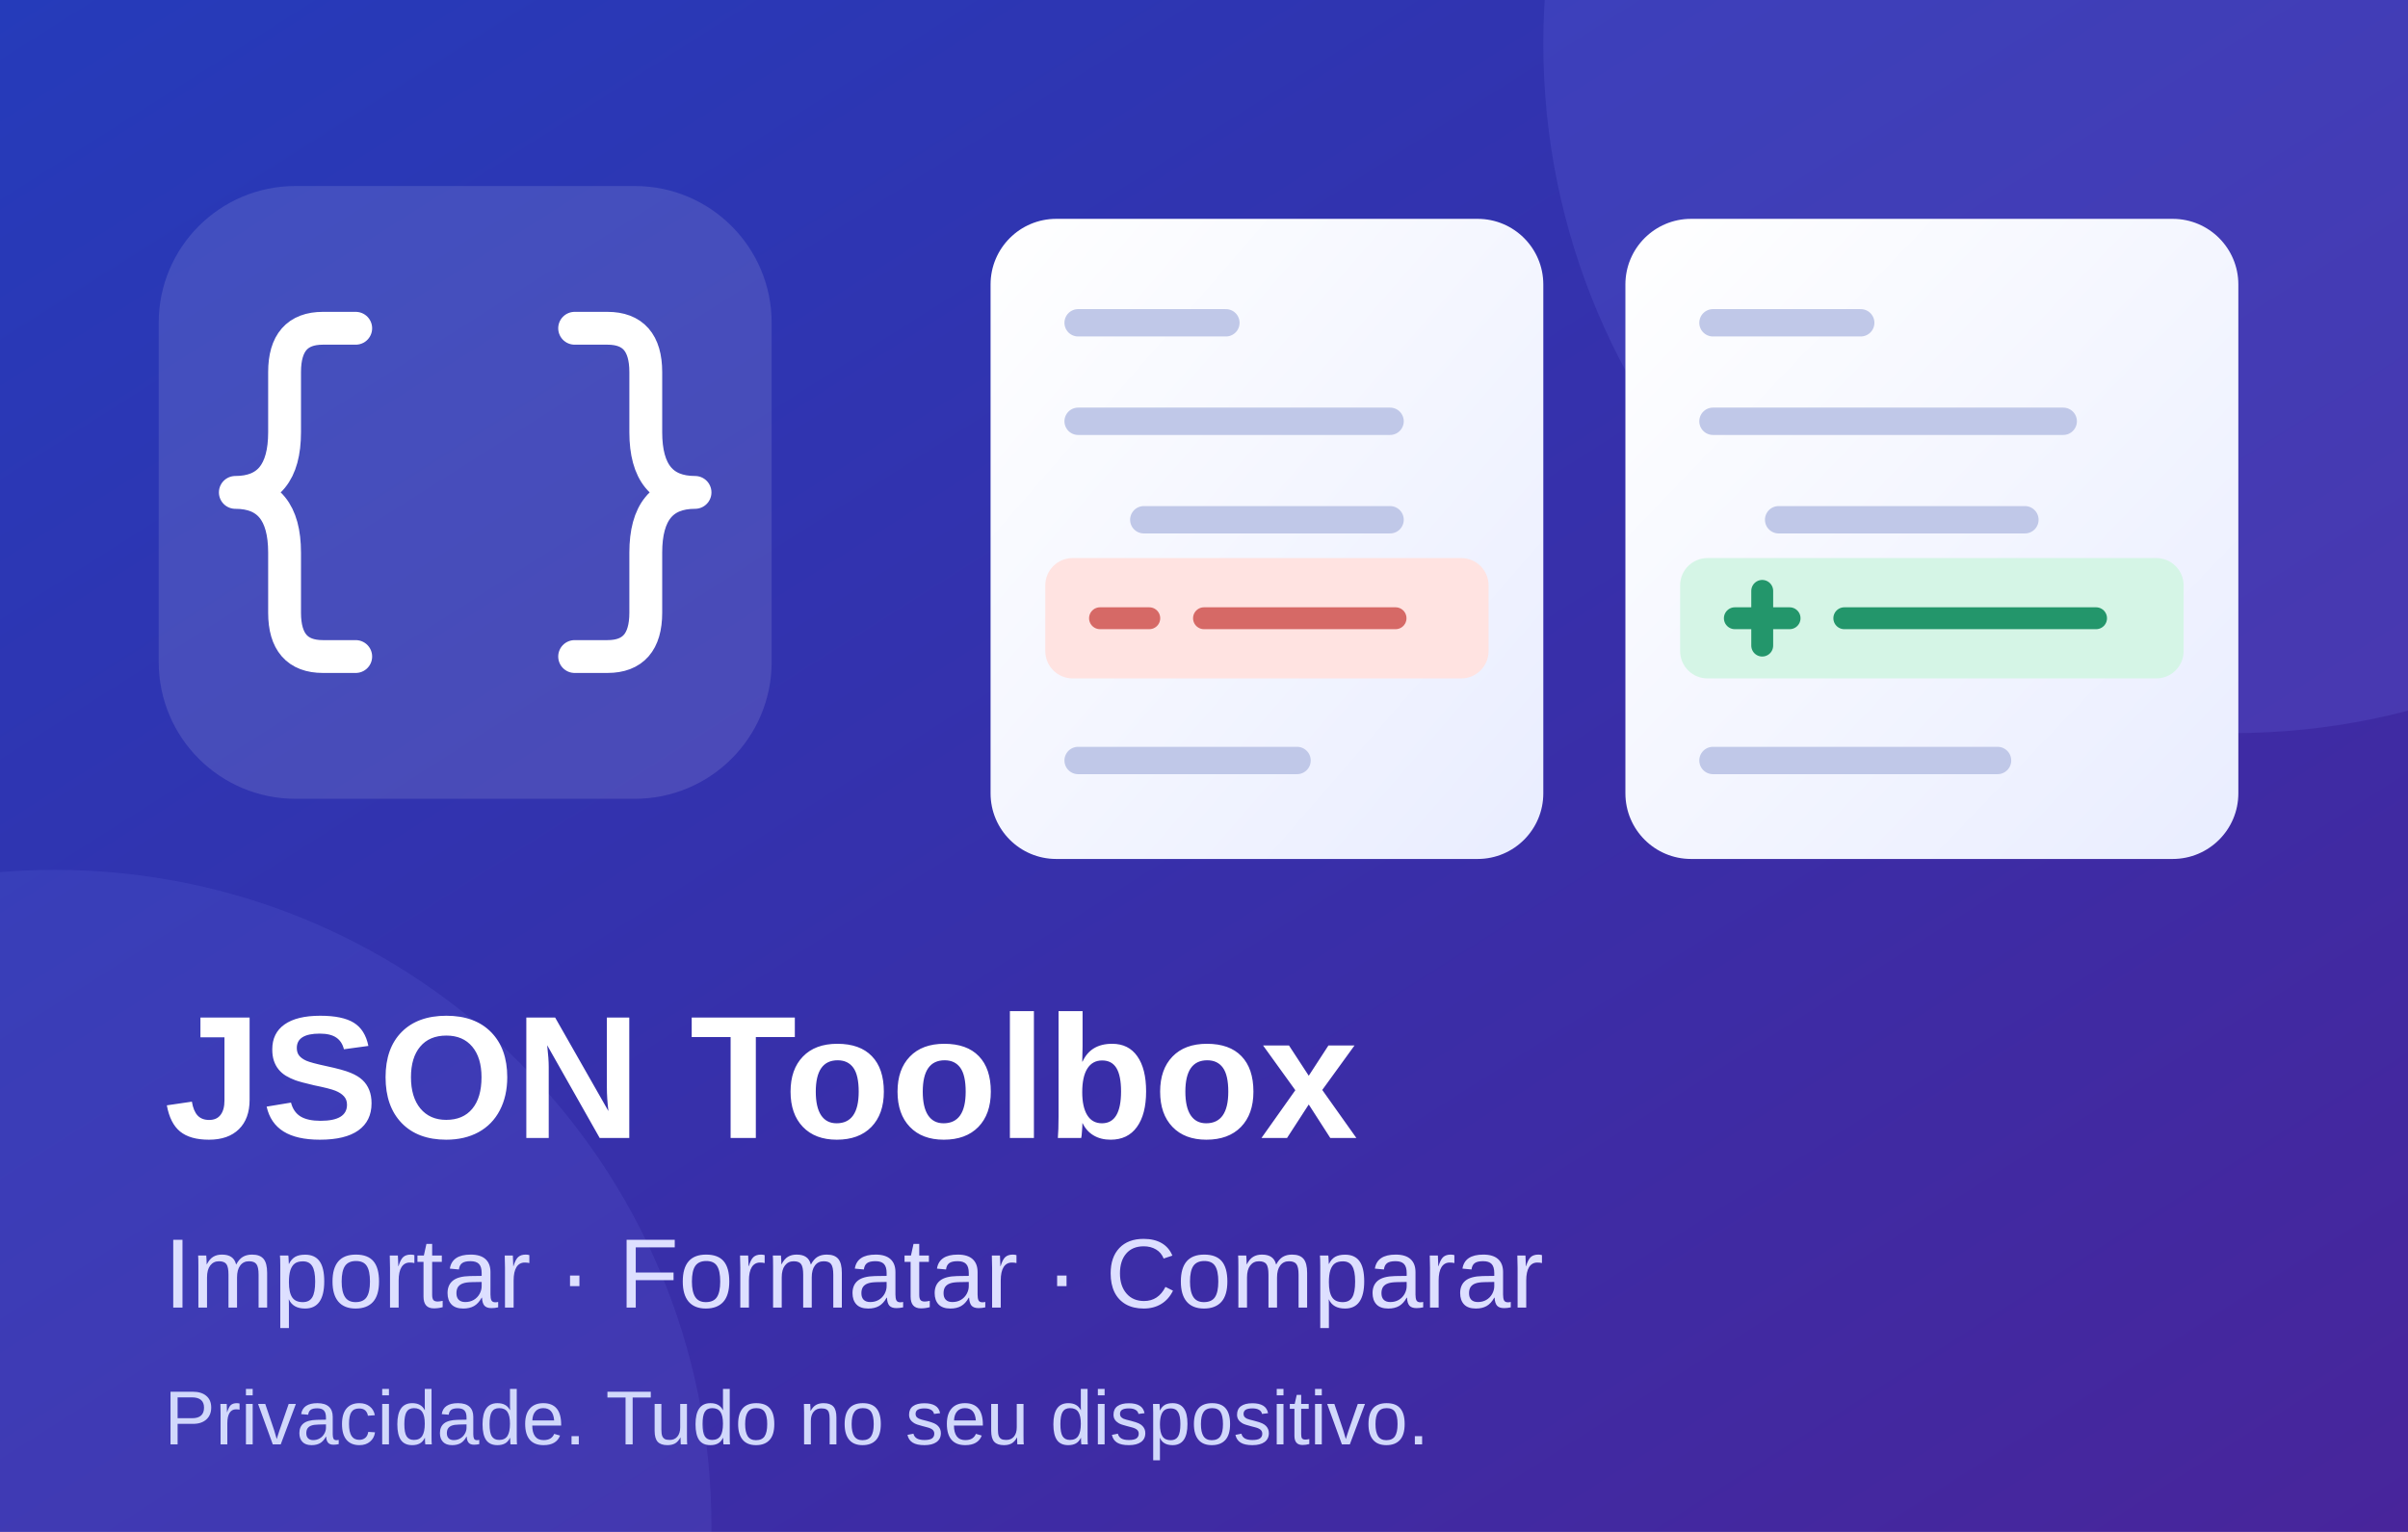
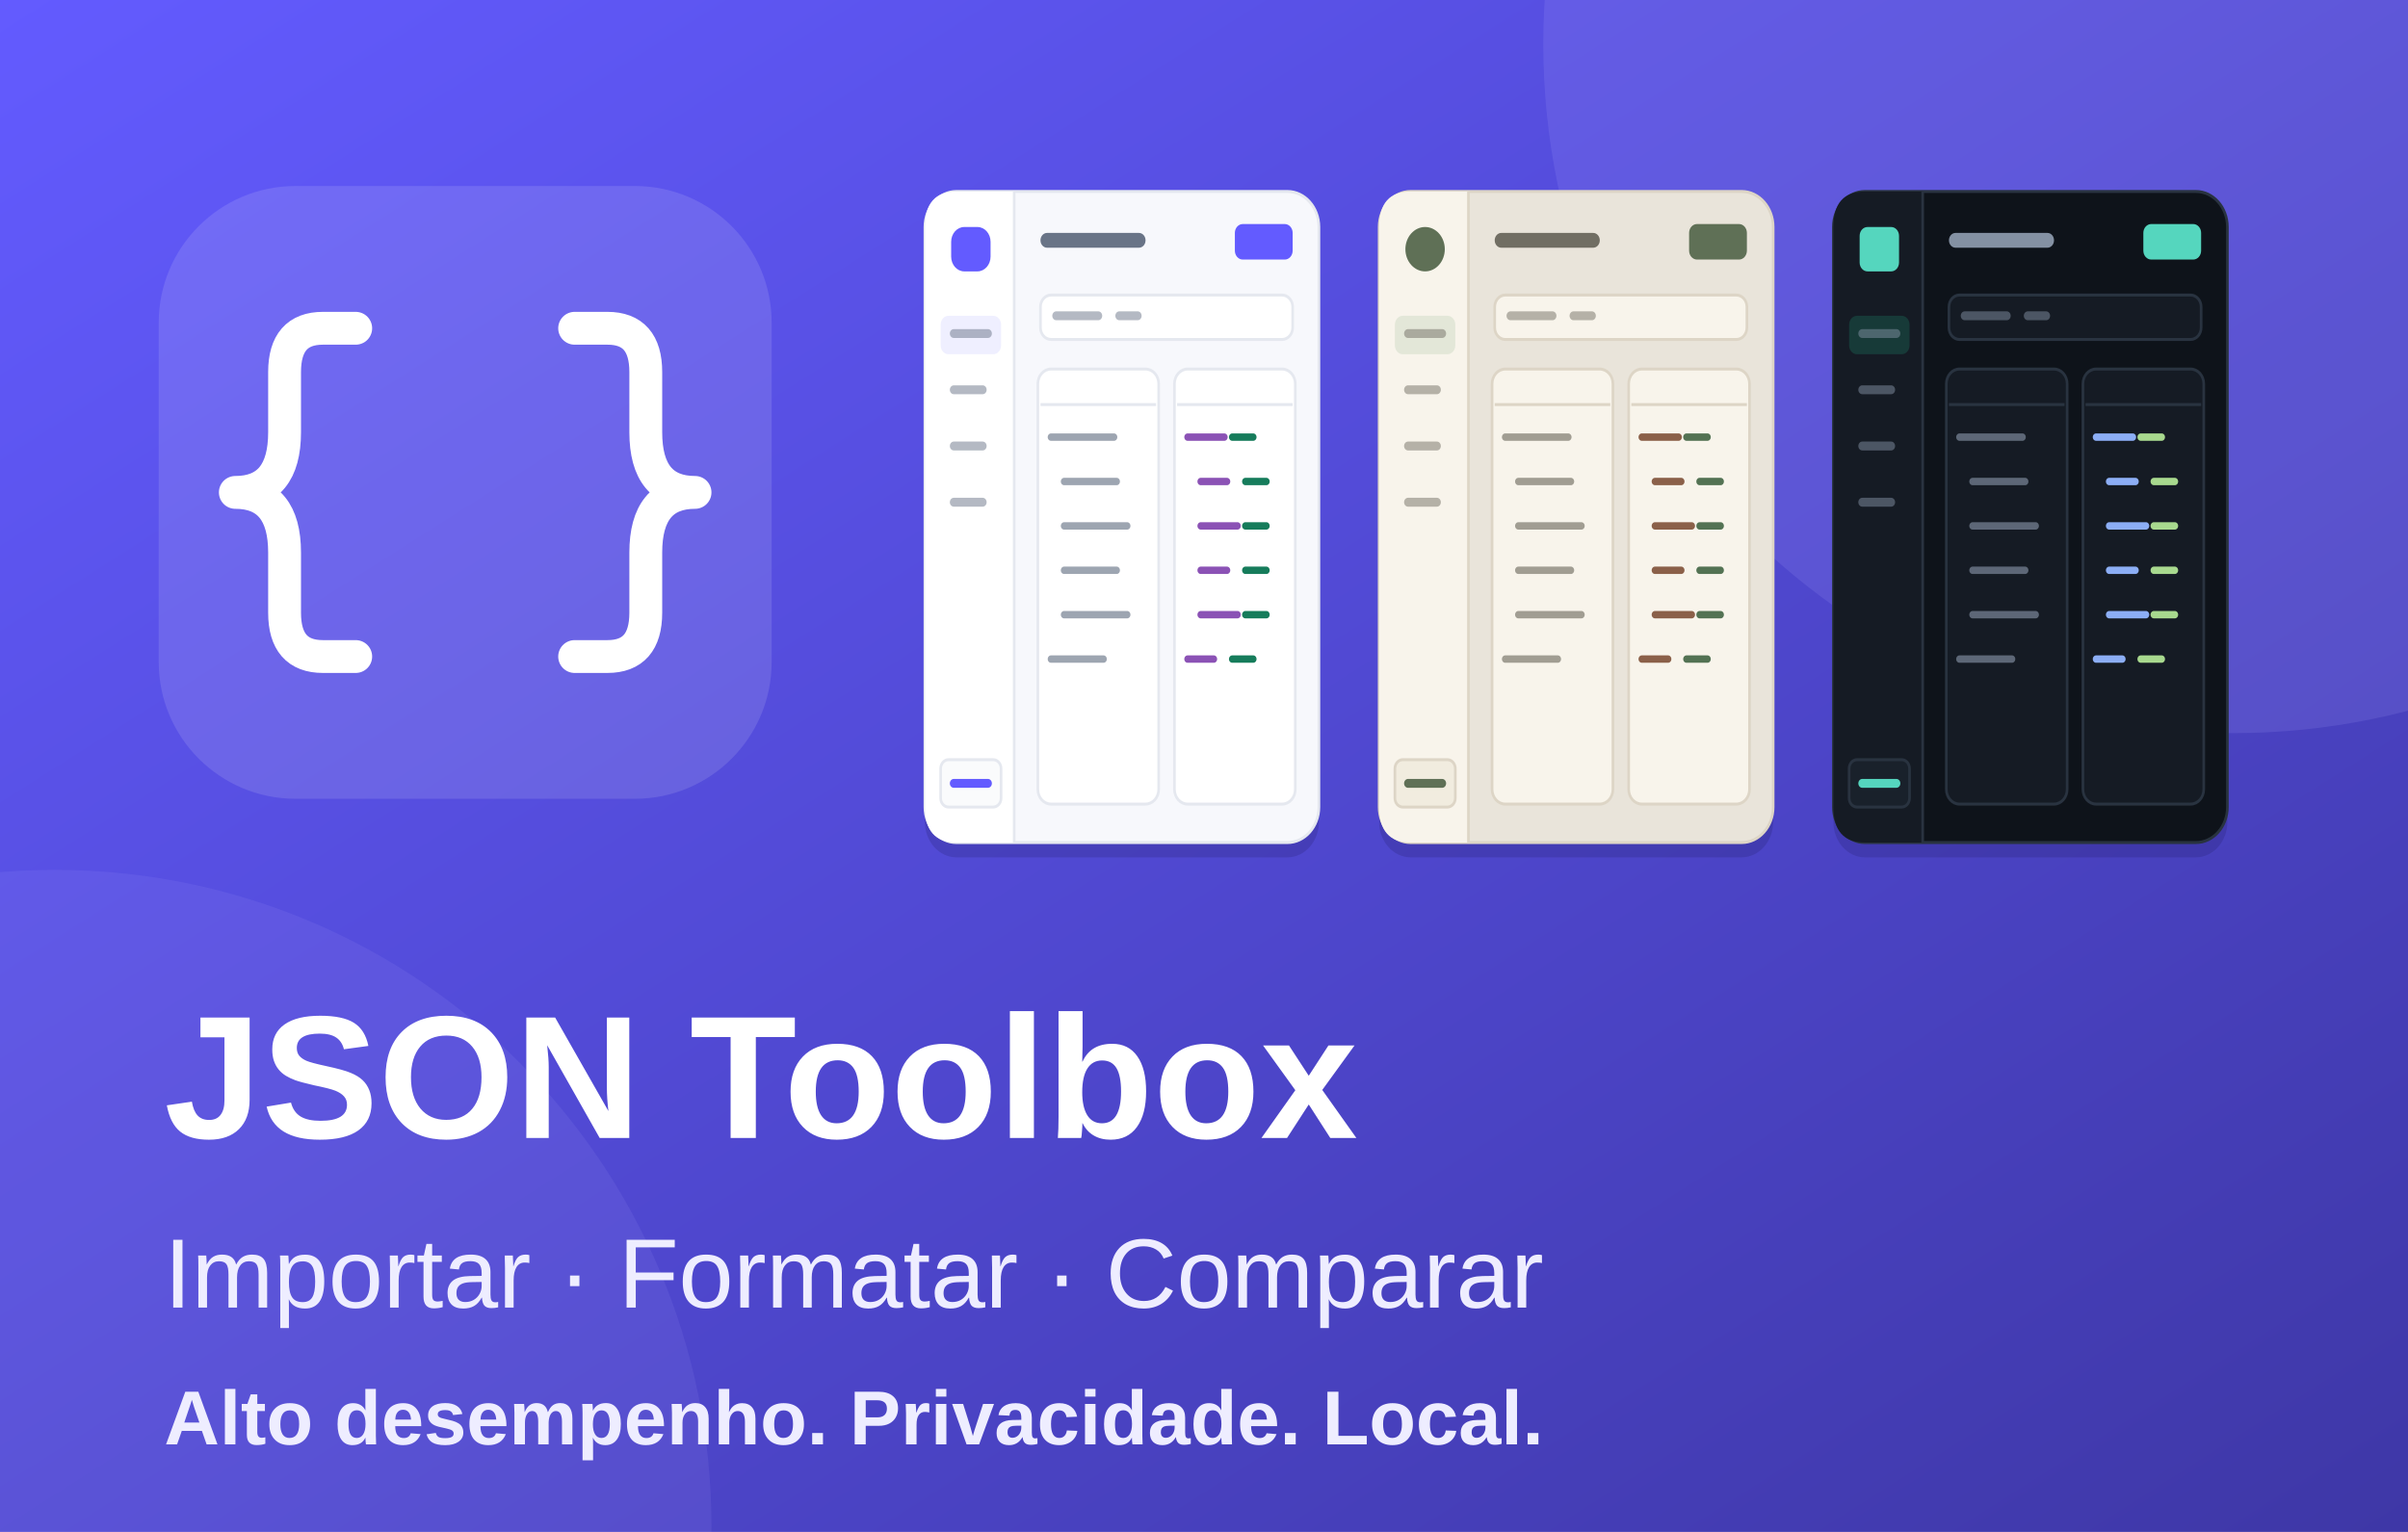
<svg xmlns="http://www.w3.org/2000/svg" width="440" height="280" viewBox="0 0 440 280" lang="pt-BR">
  <defs>
    <linearGradient id="bg" x2="1" y2="1">
-       <stop stop-color="#253bba" />
-       <stop offset="1" stop-color="#48259b" />
-     </linearGradient>
-     <linearGradient id="card" x2="1" y2="1">
-       <stop stop-color="#fff" />
-       <stop offset="1" stop-color="#e9edff" />
+       <stop stop-color="#635bff" />
+       <stop offset="1" stop-color="#3e37a6" />
    </linearGradient>
  </defs>
  <rect width="440" height="280" fill="url(#bg)" />
-   <circle cx="408" cy="8" r="126" fill="#7f85f7" opacity=".15" />
-   <circle cx="10" cy="279" r="120" fill="#818cf8" opacity=".12" />
+   <circle cx="408" cy="8" r="126" fill="#b6b2ff" opacity=".14" />
+   <circle cx="10" cy="279" r="120" fill="#b6b2ff" opacity=".1" />
  <rect x="29" y="34" width="112" height="112" rx="25" fill="#fff" opacity=".12" />
  <g fill="none" stroke="#fff" stroke-width="6" stroke-linecap="round" stroke-linejoin="round">
    <path d="M65 60h-6q-7 0-7 8v11q0 11-9 11 9 0 9 11v11q0 8 7 8h6" />
    <path d="M105 60h6q7 0 7 8v11q0 11 9 11-9 0-9 11v11q0 8-7 8h-6" />
  </g>
-   <g transform="translate(181 40)">
-     <rect width="101" height="117" rx="12" fill="url(#card)" />
-     <rect x="116" width="112" height="117" rx="12" fill="url(#card)" />
-     <g stroke="#c0c8e8" stroke-width="5" stroke-linecap="round">
-       <path d="M16 19h27m-27 18h57m-45 18h45m-45 18h34m-46 26h40" />
-       <path d="M132 19h27m-27 18h64m-52 18h45m-45 18h47m-59 26h52" />
+   <g transform="translate(169 35) scale(0.48 0.5409091)">
+     <g>
+       <rect x="0" y="5" width="150" height="220" rx="12" fill="#17134c" opacity=".18" />
+       <rect width="150" height="220" rx="12" fill="#f7f8fc" stroke="#e5e8ef" />
+       <path d="M12 0h22v220H12q-12 0-12-12V12Q0 0 12 0Z" fill="#ffffff" />
+       <path d="M34 0v220" stroke="#e5e8ef" />
+       <rect x="10" y="12" width="15" height="15" rx="5" fill="#635bff" />
+       <rect x="6" y="42" width="23" height="13" rx="3" fill="#efefff" />
+       <g stroke="#697487" stroke-width="3" stroke-linecap="round" opacity=".5">
+         <path d="M11 48h13M11 67h11M11 86h11M11 105h11" />
+       </g>
+       <rect x="44" y="14" width="40" height="5" rx="2.5" fill="#697487" />
+       <rect x="118" y="11" width="22" height="12" rx="3" fill="#635bff" />
+       <rect x="44" y="35" width="96" height="15" rx="4" fill="#ffffff" stroke="#e5e8ef" />
+       <path d="M50 42h16m8 0h7" stroke="#697487" stroke-width="3" stroke-linecap="round" opacity=".5" />
+       <rect x="43" y="60" width="46" height="147" rx="5" fill="#ffffff" stroke="#e5e8ef" />
+       <rect x="95" y="60" width="46" height="147" rx="5" fill="#ffffff" stroke="#e5e8ef" />
+       <path d="M44 72h44M96 72h44" stroke="#e5e8ef" />
+       <g stroke-width="2.5" stroke-linecap="round">
+         <path d="M48 83h24" stroke="#697487" opacity=".65" />
+         <path d="M100 83h14" stroke="#8b52b5" />
+         <path d="M117 83h8" stroke="#167c5b" />
+         <path d="M53 98h20" stroke="#697487" opacity=".65" />
+         <path d="M105 98h10" stroke="#8b52b5" />
+         <path d="M122 98h8" stroke="#167c5b" />
+         <path d="M53 113h24" stroke="#697487" opacity=".65" />
+         <path d="M105 113h14" stroke="#8b52b5" />
+         <path d="M122 113h8" stroke="#167c5b" />
+         <path d="M53 128h20" stroke="#697487" opacity=".65" />
+         <path d="M105 128h10" stroke="#8b52b5" />
+         <path d="M122 128h8" stroke="#167c5b" />
+         <path d="M53 143h24" stroke="#697487" opacity=".65" />
+         <path d="M105 143h14" stroke="#8b52b5" />
+         <path d="M122 143h8" stroke="#167c5b" />
+         <path d="M48 158h20" stroke="#697487" opacity=".65" />
+         <path d="M100 158h10" stroke="#8b52b5" />
+         <path d="M117 158h8" stroke="#167c5b" />
+       </g>
+       <rect x="6" y="192" width="23" height="16" rx="3" fill="#fafbfc" stroke="#e5e8ef" />
+       <path d="M11 200h13" stroke="#635bff" stroke-width="3" stroke-linecap="round" />
    </g>
-     <rect x="10" y="62" width="81" height="22" rx="5" fill="#ffe3e1" />
-     <path d="M20 73h9m10 0h35" stroke="#d66966" stroke-width="4" stroke-linecap="round" />
-     <rect x="126" y="62" width="92" height="22" rx="5" fill="#d5f5e6" />
-     <path d="M136 73h10m-5-5v10m15-5h46" stroke="#23966b" stroke-width="4" stroke-linecap="round" />
+   </g>
+   <g transform="translate(252 35) scale(0.48 0.5409091)">
+     <g>
+       <rect x="0" y="5" width="150" height="220" rx="12" fill="#17134c" opacity=".18" />
+       <rect width="150" height="220" rx="12" fill="#e9e4da" stroke="#ddd5c6" />
+       <path d="M12 0h22v220H12q-12 0-12-12V12Q0 0 12 0Z" fill="#f8f4eb" />
+       <path d="M34 0v220" stroke="#ddd5c6" />
+       <rect x="10" y="12" width="15" height="15" rx="8" fill="#5f7056" />
+       <rect x="6" y="42" width="23" height="13" rx="3" fill="#e3e7d8" />
+       <g stroke="#716e63" stroke-width="3" stroke-linecap="round" opacity=".5">
+         <path d="M11 48h13M11 67h11M11 86h11M11 105h11" />
+       </g>
+       <rect x="44" y="14" width="40" height="5" rx="2.5" fill="#716e63" />
+       <rect x="118" y="11" width="22" height="12" rx="3" fill="#5f7056" />
+       <rect x="44" y="35" width="96" height="15" rx="4" fill="#f8f4eb" stroke="#ddd5c6" />
+       <path d="M50 42h16m8 0h7" stroke="#716e63" stroke-width="3" stroke-linecap="round" opacity=".5" />
+       <rect x="43" y="60" width="46" height="147" rx="5" fill="#f8f4eb" stroke="#ddd5c6" />
+       <rect x="95" y="60" width="46" height="147" rx="5" fill="#f8f4eb" stroke="#ddd5c6" />
+       <path d="M44 72h44M96 72h44" stroke="#ddd5c6" />
+       <g stroke-width="2.5" stroke-linecap="round">
+         <path d="M48 83h24" stroke="#716e63" opacity=".65" />
+         <path d="M100 83h14" stroke="#8b6049" />
+         <path d="M117 83h8" stroke="#537253" />
+         <path d="M53 98h20" stroke="#716e63" opacity=".65" />
+         <path d="M105 98h10" stroke="#8b6049" />
+         <path d="M122 98h8" stroke="#537253" />
+         <path d="M53 113h24" stroke="#716e63" opacity=".65" />
+         <path d="M105 113h14" stroke="#8b6049" />
+         <path d="M122 113h8" stroke="#537253" />
+         <path d="M53 128h20" stroke="#716e63" opacity=".65" />
+         <path d="M105 128h10" stroke="#8b6049" />
+         <path d="M122 128h8" stroke="#537253" />
+         <path d="M53 143h24" stroke="#716e63" opacity=".65" />
+         <path d="M105 143h14" stroke="#8b6049" />
+         <path d="M122 143h8" stroke="#537253" />
+         <path d="M48 158h20" stroke="#716e63" opacity=".65" />
+         <path d="M100 158h10" stroke="#8b6049" />
+         <path d="M117 158h8" stroke="#537253" />
+       </g>
+       <rect x="6" y="192" width="23" height="16" rx="3" fill="#f1ecdf" stroke="#ddd5c6" />
+       <path d="M11 200h13" stroke="#5f7056" stroke-width="3" stroke-linecap="round" />
+     </g>
+   </g>
+   <g transform="translate(335 35) scale(0.48 0.5409091)">
+     <g>
+       <rect x="0" y="5" width="150" height="220" rx="12" fill="#17134c" opacity=".18" />
+       <rect width="150" height="220" rx="12" fill="#0e131a" stroke="#293340" />
+       <path d="M12 0h22v220H12q-12 0-12-12V12Q0 0 12 0Z" fill="#151b24" />
+       <path d="M34 0v220" stroke="#293340" />
+       <rect x="10" y="12" width="15" height="15" rx="3" fill="#55d6be" />
+       <rect x="6" y="42" width="23" height="13" rx="3" fill="#173a38" />
+       <g stroke="#8491a3" stroke-width="3" stroke-linecap="round" opacity=".5">
+         <path d="M11 48h13M11 67h11M11 86h11M11 105h11" />
+       </g>
+       <rect x="44" y="14" width="40" height="5" rx="2.5" fill="#8491a3" />
+       <rect x="118" y="11" width="22" height="12" rx="3" fill="#55d6be" />
+       <rect x="44" y="35" width="96" height="15" rx="4" fill="#151b24" stroke="#293340" />
+       <path d="M50 42h16m8 0h7" stroke="#8491a3" stroke-width="3" stroke-linecap="round" opacity=".5" />
+       <rect x="43" y="60" width="46" height="147" rx="5" fill="#151b24" stroke="#293340" />
+       <rect x="95" y="60" width="46" height="147" rx="5" fill="#151b24" stroke="#293340" />
+       <path d="M44 72h44M96 72h44" stroke="#293340" />
+       <g stroke-width="2.5" stroke-linecap="round">
+         <path d="M48 83h24" stroke="#8491a3" opacity=".65" />
+         <path d="M100 83h14" stroke="#8caef5" />
+         <path d="M117 83h8" stroke="#a8d98e" />
+         <path d="M53 98h20" stroke="#8491a3" opacity=".65" />
+         <path d="M105 98h10" stroke="#8caef5" />
+         <path d="M122 98h8" stroke="#a8d98e" />
+         <path d="M53 113h24" stroke="#8491a3" opacity=".65" />
+         <path d="M105 113h14" stroke="#8caef5" />
+         <path d="M122 113h8" stroke="#a8d98e" />
+         <path d="M53 128h20" stroke="#8491a3" opacity=".65" />
+         <path d="M105 128h10" stroke="#8caef5" />
+         <path d="M122 128h8" stroke="#a8d98e" />
+         <path d="M53 143h24" stroke="#8491a3" opacity=".65" />
+         <path d="M105 143h14" stroke="#8caef5" />
+         <path d="M122 143h8" stroke="#a8d98e" />
+         <path d="M48 158h20" stroke="#8491a3" opacity=".65" />
+         <path d="M100 158h10" stroke="#8caef5" />
+         <path d="M117 158h8" stroke="#a8d98e" />
+       </g>
+       <rect x="6" y="192" width="23" height="16" rx="3" fill="#19212b" stroke="#293340" />
+       <path d="M11 200h13" stroke="#55d6be" stroke-width="3" stroke-linecap="round" />
+     </g>
  </g>
  <text x="30" y="208" fill="#fff" font-family="Arial, Noto Sans, sans-serif" font-size="32" font-weight="700" direction="ltr" unicode-bidi="isolate" text-anchor="start" data-max-width="380" data-min-x="29" data-max-x="411">JSON Toolbox</text>
-   <text x="30" y="239" fill="#dddfff" font-family="Arial, Noto Sans, sans-serif" font-size="18" font-weight="400" direction="ltr" unicode-bidi="isolate" text-anchor="start" data-max-width="380" data-min-x="29" data-max-x="411">Importar · Formatar · Comparar</text>
-   <text x="30" y="264" fill="#d1d8fb" font-family="Arial, Noto Sans, sans-serif" font-size="14" font-weight="400" direction="ltr" unicode-bidi="isolate" text-anchor="start" data-max-width="380" data-min-x="29" data-max-x="411">Privacidade. Tudo no seu dispositivo.</text>
+   <text x="30" y="239" fill="#eeedff" font-family="Arial, Noto Sans, sans-serif" font-size="18" font-weight="400" direction="ltr" unicode-bidi="isolate" text-anchor="start" data-max-width="380" data-min-x="29" data-max-x="411">Importar · Formatar · Comparar</text>
+   <text x="30" y="264" fill="#eeedff" font-family="Arial, Noto Sans, sans-serif" font-size="14" font-weight="600" direction="ltr" unicode-bidi="isolate" text-anchor="start" data-max-width="380" data-min-x="29" data-max-x="411">Alto desempenho. Privacidade. Local.</text>
</svg>
